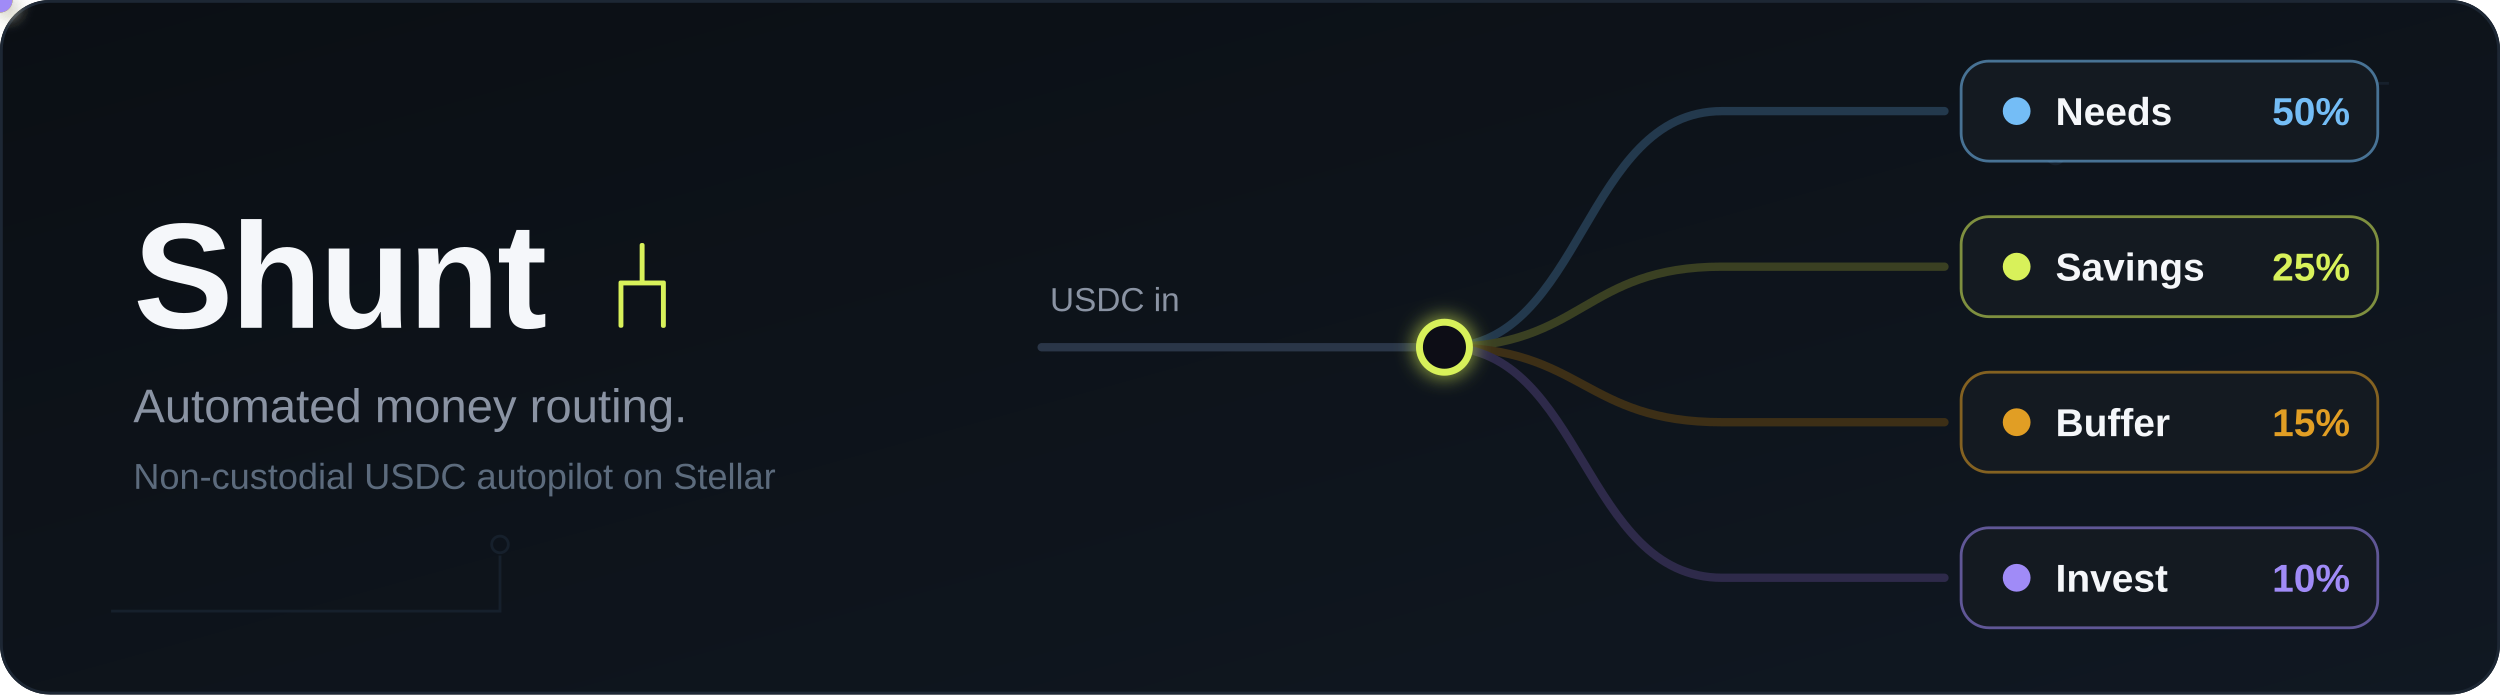
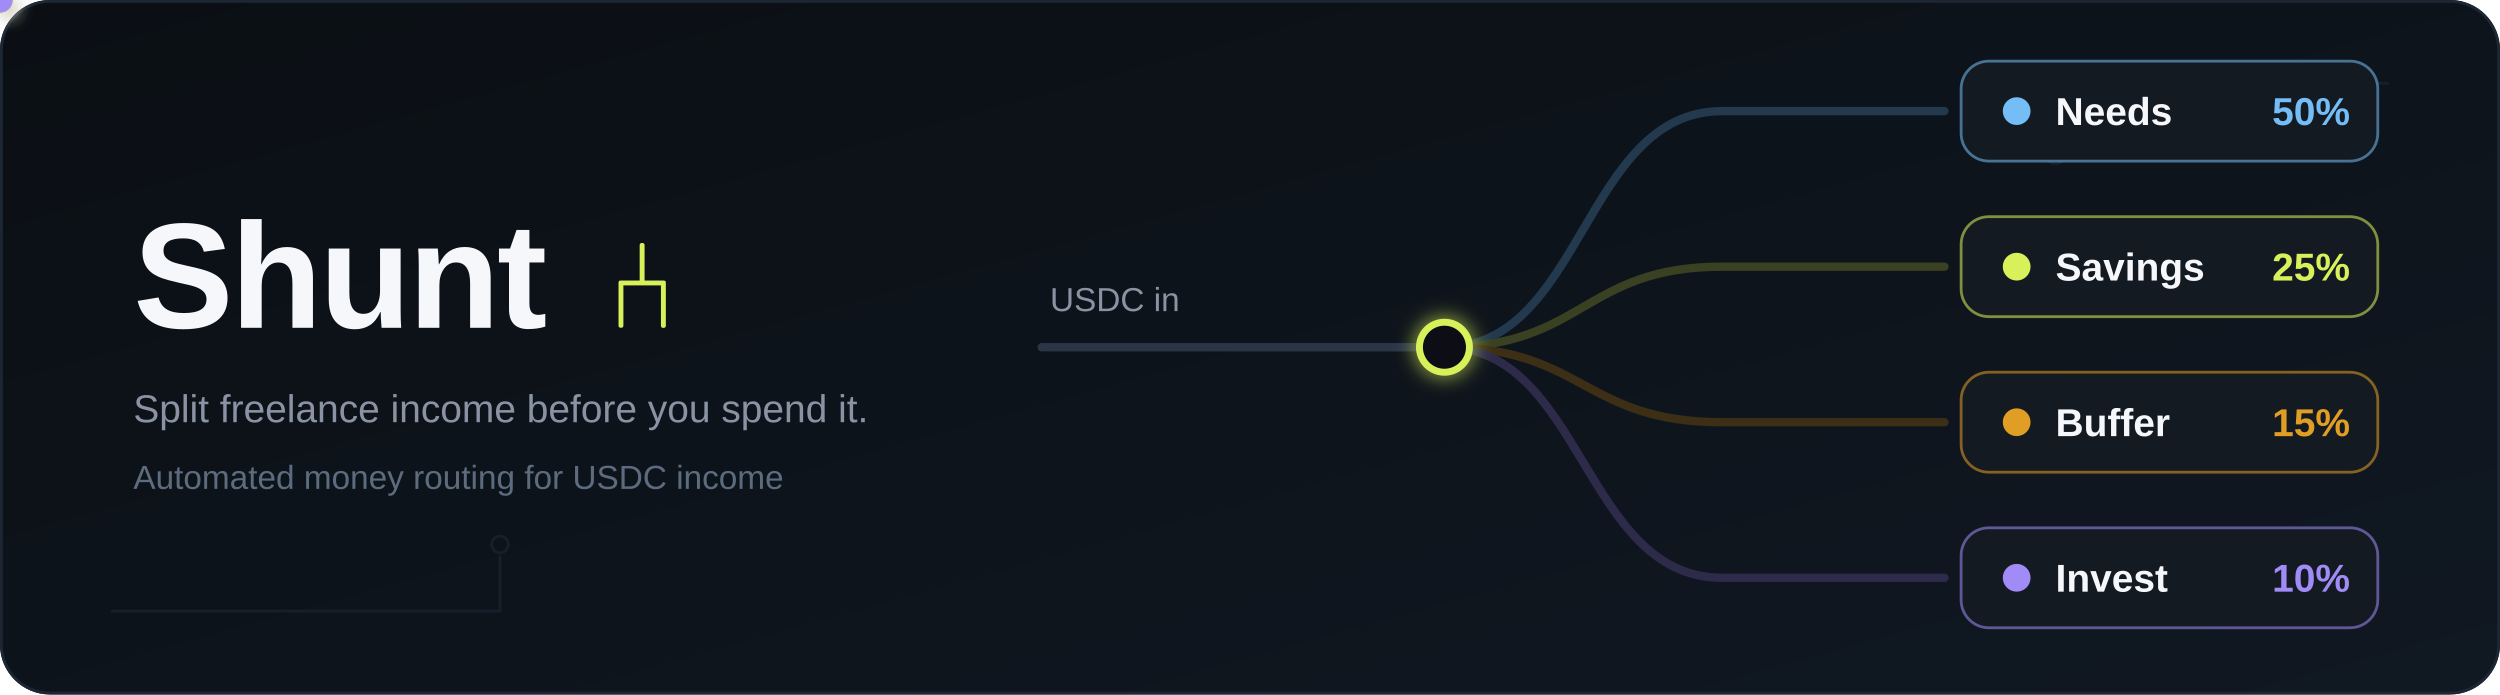
<svg xmlns="http://www.w3.org/2000/svg" width="900" height="250" viewBox="0 0 900 250" font-family="'Segoe UI', 'Helvetica Neue', Arial, sans-serif">
  <defs>
    <filter id="glow" x="-80%" y="-80%" width="260%" height="260%">
      <feGaussianBlur stdDeviation="3.5" result="b" />
      <feMerge>
        <feMergeNode in="b" />
        <feMergeNode in="SourceGraphic" />
      </feMerge>
    </filter>
    <linearGradient id="bgGrad" x1="0" y1="0" x2="1" y2="1">
      <stop offset="0" stop-color="#0B0F14" />
      <stop offset="1" stop-color="#101822" />
    </linearGradient>
    <path id="laneIn" d="M 375,125 H 520" />
    <path id="laneA" d="M 520,125 C 570,125 570,40  620,40  H 700" />
    <path id="laneB" d="M 520,125 C 570,125 570,96  620,96  H 700" />
    <path id="laneC" d="M 520,125 C 570,125 570,152 620,152 H 700" />
    <path id="laneD" d="M 520,125 C 570,125 570,208 620,208 H 700" />
  </defs>
  <rect width="900" height="250" rx="18" fill="url(#bgGrad)" />
  <rect x="0.5" y="0.5" width="899" height="249" rx="17.5" fill="none" stroke="#1d2734" />
  <g stroke="#16202c" stroke-width="1" fill="none">
    <path d="M 40,220 H 180 V 200" />
    <path d="M 860,30 H 740 V 52" />
    <circle cx="180" cy="196" r="3" />
    <circle cx="740" cy="56" r="3" />
  </g>
  <g>
    <text x="48" y="118" font-size="54" font-weight="700" fill="#F5F7FA" letter-spacing="-1">Shunt</text>
    <text x="218" y="118" font-size="44" fill="#D8F15A">⑃</text>
-     <text x="48" y="152" font-size="17" fill="#8A93A3">Automated money routing.</text>
-     <text x="48" y="176" font-size="13" fill="#5c6b7d">Non-custodial USDC autopilot on Stellar</text>
+     <text x="48" y="152" font-size="14" fill="#8A93A3">Split freelance income before you spend it.</text>
+     <text x="48" y="176" font-size="12" fill="#5c6b7d">Automated money routing for USDC income</text>
  </g>
  <g fill="none" stroke-linecap="round">
    <use href="#laneIn" stroke="#2a3648" stroke-width="3" />
    <use href="#laneA" stroke="#23394d" stroke-width="3" />
    <use href="#laneB" stroke="#3a4022" stroke-width="3" />
    <use href="#laneC" stroke="#3d2f16" stroke-width="3" />
    <use href="#laneD" stroke="#2e2a4a" stroke-width="3" />
  </g>
  <circle cx="520" cy="125" r="9" fill="#0B0F14" stroke="#D8F15A" stroke-width="2.5" filter="url(#glow)">
    <animate attributeName="r" values="8;8;11;8;8" keyTimes="0;0.375;0.44;0.55;1" dur="3.2s" repeatCount="indefinite" />
  </circle>
  <circle r="5" fill="#F5F7FA" filter="url(#glow)">
    <animateMotion dur="3.2s" repeatCount="indefinite" calcMode="linear" keyPoints="0;1;1" keyTimes="0;0.375;1">
      <mpath href="#laneIn" />
    </animateMotion>
    <animate attributeName="opacity" values="0;1;1;0;0" keyTimes="0;0.04;0.33;0.375;1" dur="3.2s" repeatCount="indefinite" />
  </circle>
  <circle r="4.5" fill="#74BDF6" filter="url(#glow)">
    <animateMotion dur="3.2s" repeatCount="indefinite" calcMode="linear" keyPoints="0;0;1;1" keyTimes="0;0.375;0.75;1">
      <mpath href="#laneA" />
    </animateMotion>
    <animate attributeName="opacity" values="0;0;1;1;1;0" keyTimes="0;0.375;0.42;0.75;0.82;1" dur="3.2s" repeatCount="indefinite" />
  </circle>
  <circle r="4.5" fill="#D8F15A" filter="url(#glow)">
    <animateMotion dur="3.2s" repeatCount="indefinite" calcMode="linear" keyPoints="0;0;1;1" keyTimes="0;0.375;0.75;1">
      <mpath href="#laneB" />
    </animateMotion>
    <animate attributeName="opacity" values="0;0;1;1;1;0" keyTimes="0;0.375;0.42;0.75;0.82;1" dur="3.2s" repeatCount="indefinite" />
  </circle>
  <circle r="4.5" fill="#E19E24" filter="url(#glow)">
    <animateMotion dur="3.2s" repeatCount="indefinite" calcMode="linear" keyPoints="0;0;1;1" keyTimes="0;0.375;0.75;1">
      <mpath href="#laneC" />
    </animateMotion>
    <animate attributeName="opacity" values="0;0;1;1;1;0" keyTimes="0;0.375;0.42;0.75;0.82;1" dur="3.2s" repeatCount="indefinite" />
  </circle>
  <circle r="4.5" fill="#A08BF7" filter="url(#glow)">
    <animateMotion dur="3.2s" repeatCount="indefinite" calcMode="linear" keyPoints="0;0;1;1" keyTimes="0;0.375;0.75;1">
      <mpath href="#laneD" />
    </animateMotion>
    <animate attributeName="opacity" values="0;0;1;1;1;0" keyTimes="0;0.375;0.42;0.75;0.82;1" dur="3.2s" repeatCount="indefinite" />
  </circle>
  <g font-size="14" font-weight="600">
    <rect x="706" y="22" width="150" height="36" rx="10" fill="#141A21" stroke="#74BDF6" stroke-opacity=".55">
      <animate attributeName="stroke-opacity" values=".55;.55;1;1;.55" keyTimes="0;0.75;0.78;0.9;1" dur="3.2s" repeatCount="indefinite" />
      <animate attributeName="stroke-width" values="1;1;2.5;2.5;1" keyTimes="0;0.75;0.78;0.9;1" dur="3.2s" repeatCount="indefinite" />
    </rect>
    <circle cx="726" cy="40" r="5" fill="#74BDF6" />
    <text x="740" y="45" fill="#F5F7FA">Needs</text>
    <text x="846" y="45" fill="#74BDF6" text-anchor="end">50%</text>
    <rect x="706" y="78" width="150" height="36" rx="10" fill="#141A21" stroke="#D8F15A" stroke-opacity=".55">
      <animate attributeName="stroke-opacity" values=".55;.55;1;1;.55" keyTimes="0;0.75;0.78;0.9;1" dur="3.2s" repeatCount="indefinite" />
      <animate attributeName="stroke-width" values="1;1;2.5;2.5;1" keyTimes="0;0.75;0.78;0.9;1" dur="3.2s" repeatCount="indefinite" />
    </rect>
    <circle cx="726" cy="96" r="5" fill="#D8F15A" />
    <text x="740" y="101" fill="#F5F7FA">Savings</text>
    <text x="846" y="101" fill="#D8F15A" text-anchor="end">25%</text>
    <rect x="706" y="134" width="150" height="36" rx="10" fill="#141A21" stroke="#E19E24" stroke-opacity=".55">
      <animate attributeName="stroke-opacity" values=".55;.55;1;1;.55" keyTimes="0;0.75;0.78;0.9;1" dur="3.2s" repeatCount="indefinite" />
      <animate attributeName="stroke-width" values="1;1;2.5;2.5;1" keyTimes="0;0.75;0.78;0.9;1" dur="3.2s" repeatCount="indefinite" />
    </rect>
    <circle cx="726" cy="152" r="5" fill="#E19E24" />
    <text x="740" y="157" fill="#F5F7FA">Buffer</text>
    <text x="846" y="157" fill="#E19E24" text-anchor="end">15%</text>
    <rect x="706" y="190" width="150" height="36" rx="10" fill="#141A21" stroke="#A08BF7" stroke-opacity=".55">
      <animate attributeName="stroke-opacity" values=".55;.55;1;1;.55" keyTimes="0;0.75;0.78;0.9;1" dur="3.2s" repeatCount="indefinite" />
      <animate attributeName="stroke-width" values="1;1;2.5;2.5;1" keyTimes="0;0.75;0.78;0.9;1" dur="3.2s" repeatCount="indefinite" />
    </rect>
    <circle cx="726" cy="208" r="5" fill="#A08BF7" />
    <text x="740" y="213" fill="#F5F7FA">Invest</text>
    <text x="846" y="213" fill="#A08BF7" text-anchor="end">10%</text>
  </g>
  <g font-size="12" fill="#8A93A3">
    <text x="378" y="112">USDC in</text>
  </g>
</svg>
